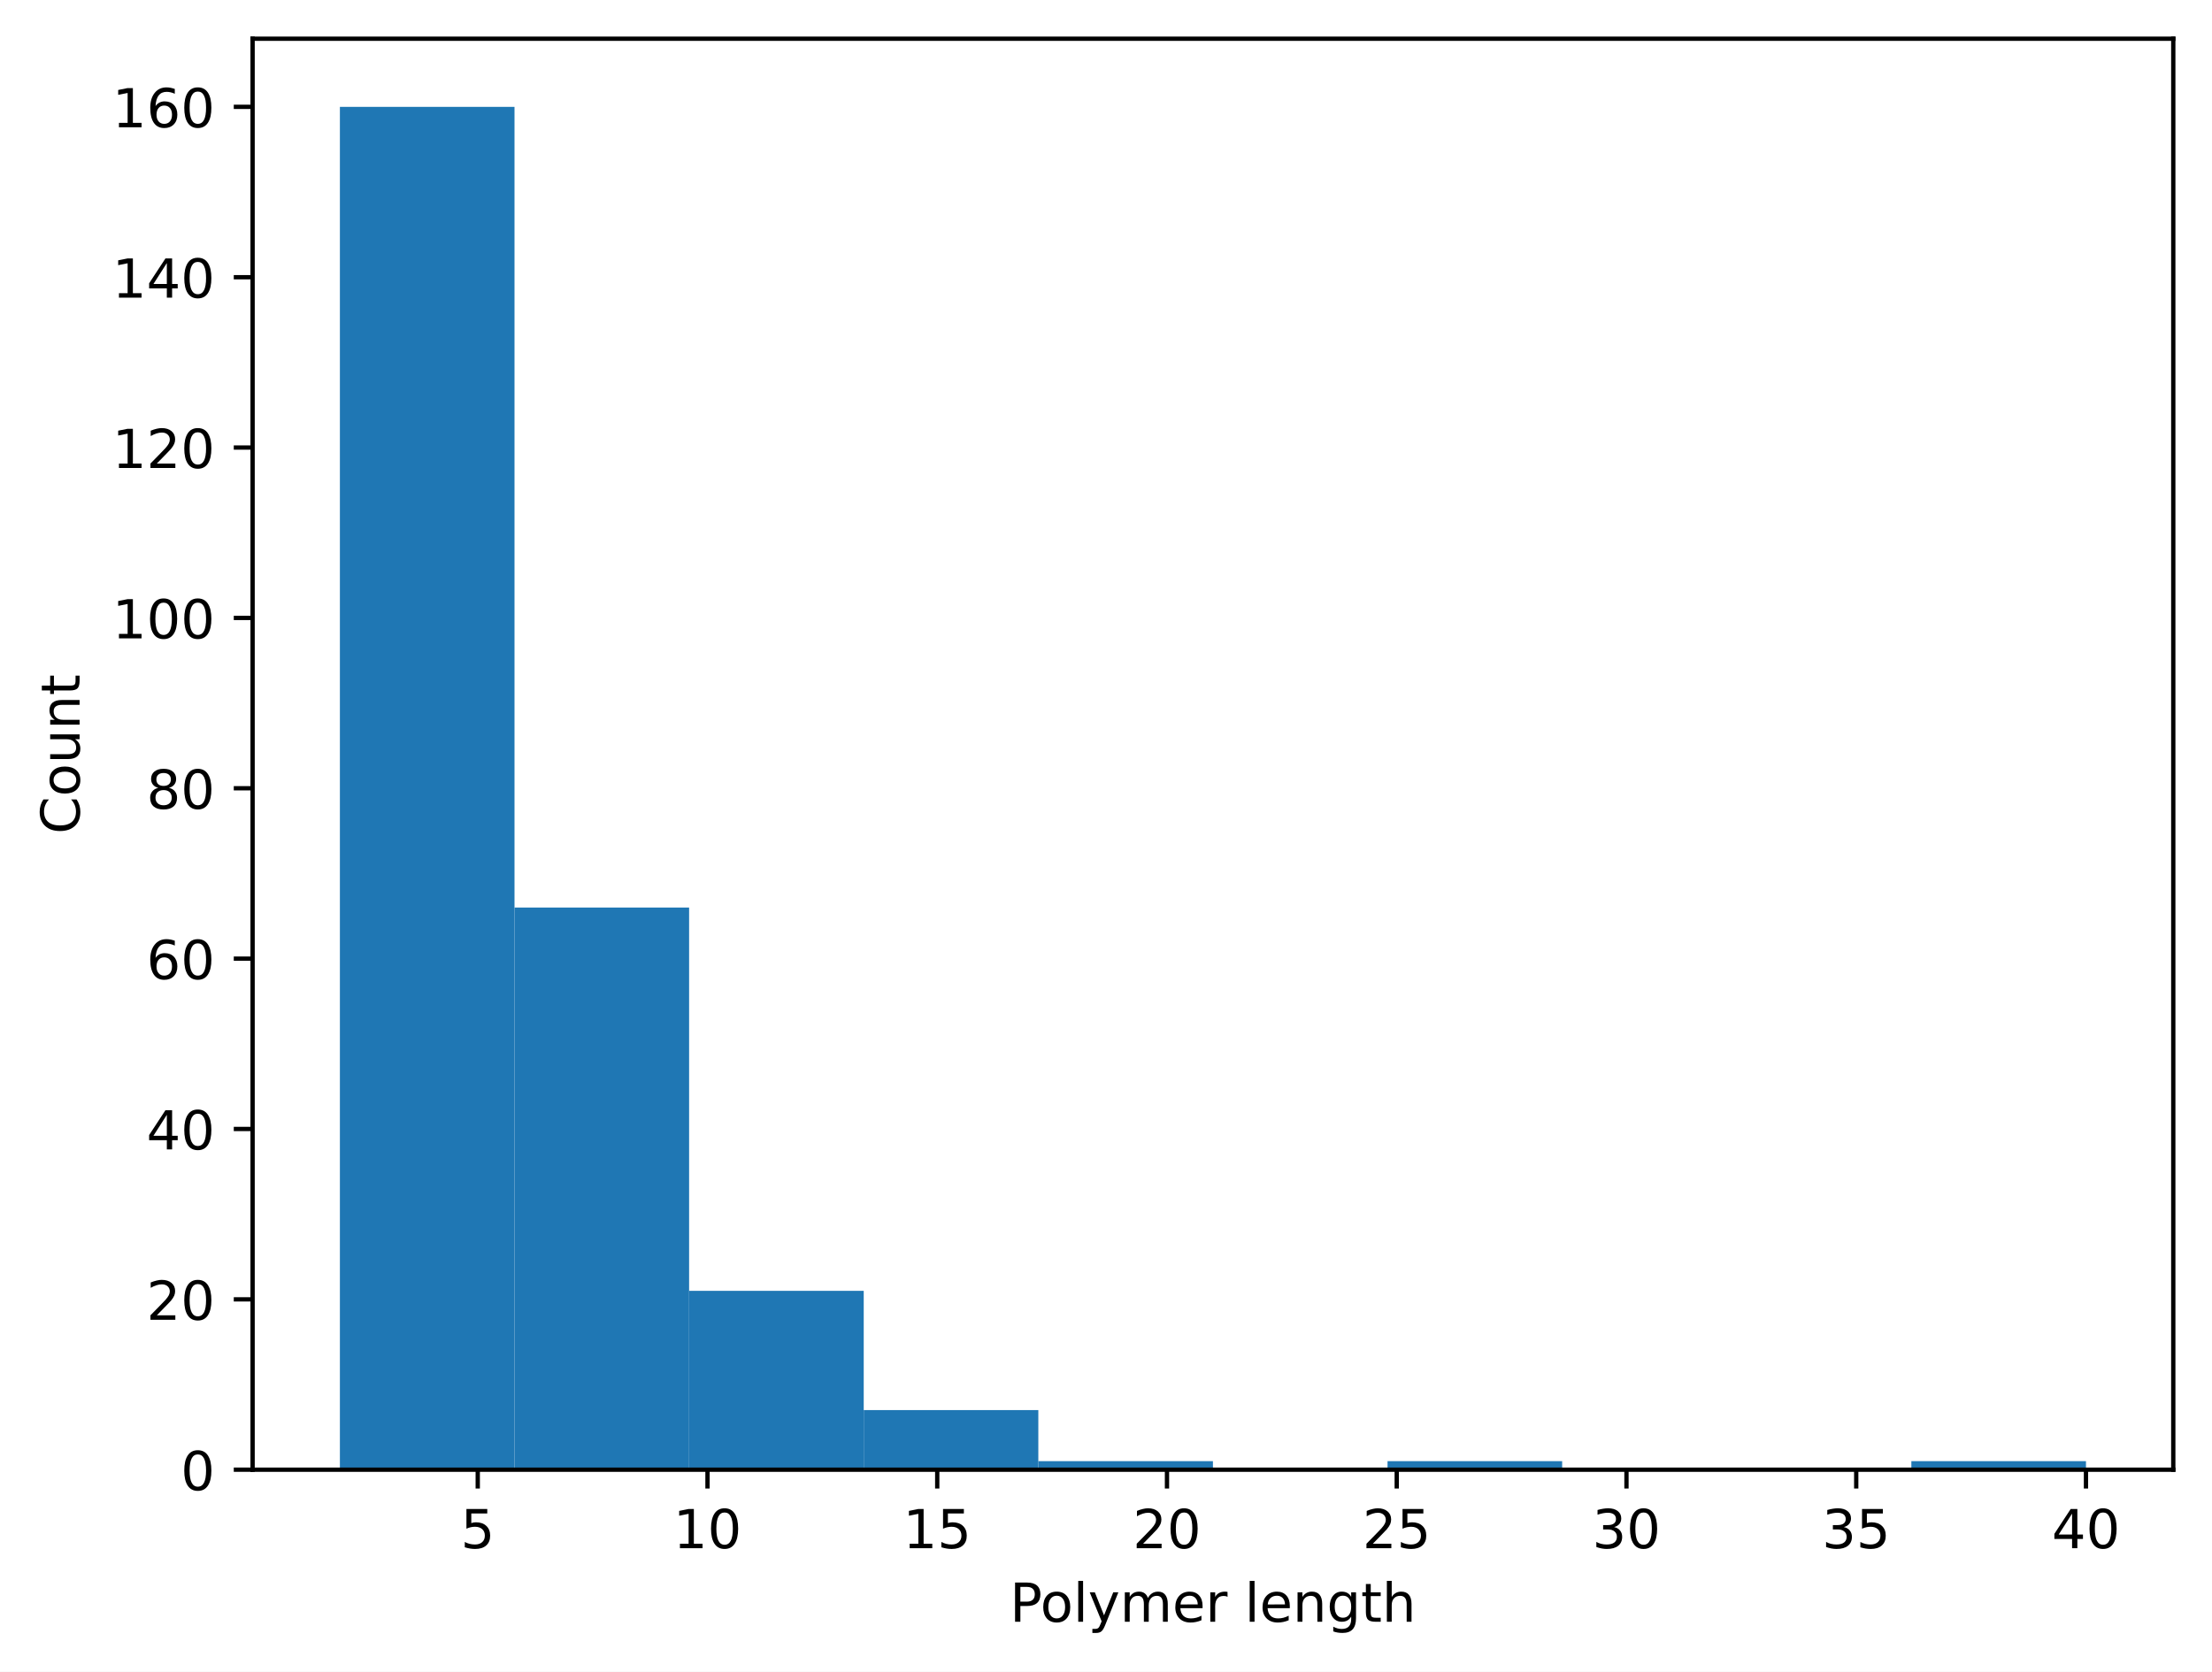
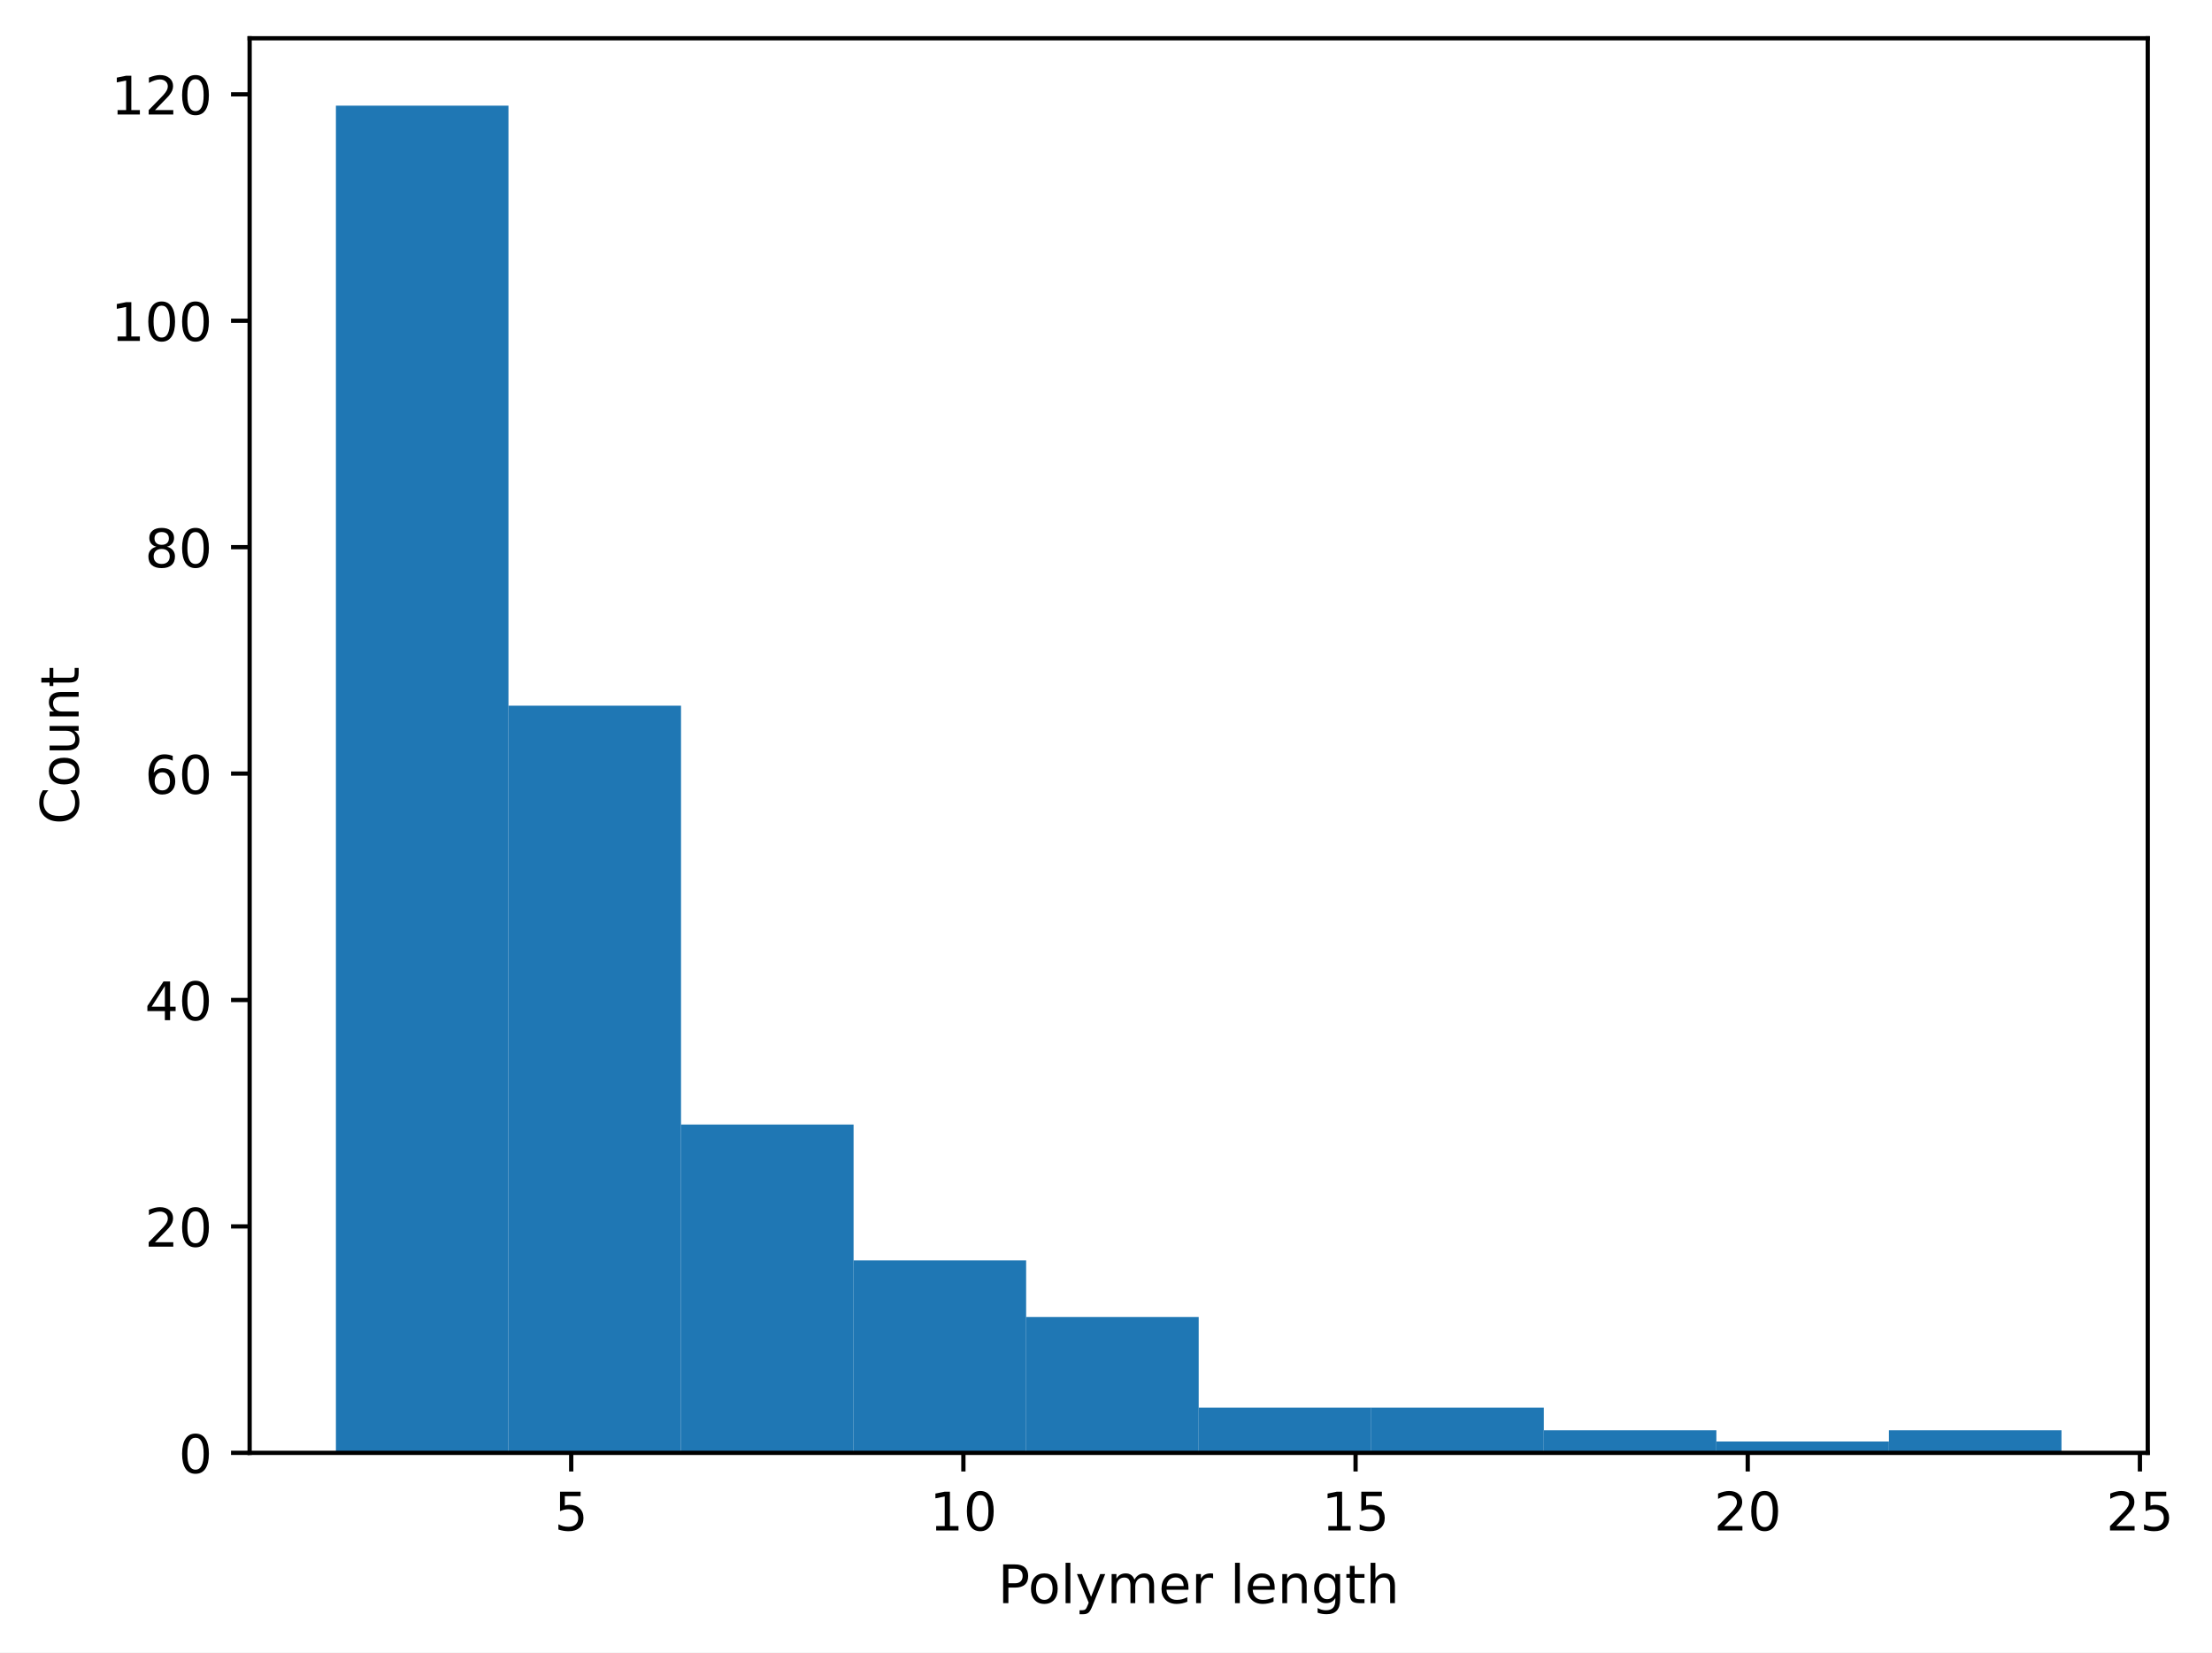
- <svg xmlns="http://www.w3.org/2000/svg" xmlns:xlink="http://www.w3.org/1999/xlink" width="411.286pt" height="310.868pt" viewBox="0 0 411.286 310.868" version="1.1">
+ <svg xmlns="http://www.w3.org/2000/svg" xmlns:xlink="http://www.w3.org/1999/xlink" width="416.172pt" height="310.868pt" viewBox="0 0 416.172 310.868" version="1.1">
  <defs>
    <style type="text/css">*{stroke-linejoin: round; stroke-linecap: butt}</style>
  </defs>
  <g id="figure_1">
    <g id="patch_1">
-       <path d="M 0 310.868  L 411.286 310.868  L 411.286 0  L 0 0  z " style="fill: #ffffff" />
+       <path d="M 0 310.868  L 416.172 310.868  L 416.172 0  L 0 0  z " style="fill: #ffffff" />
    </g>
    <g id="axes_1">
      <g id="patch_2">
        <path d="M 46.966 273.312  L 404.086 273.312  L 404.086 7.2  L 46.966 7.2  z " style="fill: #ffffff" />
      </g>
      <g id="patch_3">
-         <path d="M 63.198 273.312  L 95.664 273.312  L 95.664 19.872  L 63.198 19.872  z " clip-path="url(#pa43570b064)" style="fill: #1f77b4" />
+         <path d="M 63.198 273.312  L 95.664 273.312  L 95.664 19.872  L 63.198 19.872  z " clip-path="url(#p20885c8eb6)" style="fill: #1f77b4" />
      </g>
      <g id="patch_4">
-         <path d="M 95.664 273.312  L 128.129 273.312  L 128.129 168.768  L 95.664 168.768  z " clip-path="url(#pa43570b064)" style="fill: #1f77b4" />
+         <path d="M 95.664 273.312  L 128.129 273.312  L 128.129 132.749  L 95.664 132.749  z " clip-path="url(#p20885c8eb6)" style="fill: #1f77b4" />
      </g>
      <g id="patch_5">
-         <path d="M 128.129 273.312  L 160.595 273.312  L 160.595 240.048  L 128.129 240.048  z " clip-path="url(#pa43570b064)" style="fill: #1f77b4" />
+         <path d="M 128.129 273.312  L 160.595 273.312  L 160.595 211.549  L 128.129 211.549  z " clip-path="url(#p20885c8eb6)" style="fill: #1f77b4" />
      </g>
      <g id="patch_6">
-         <path d="M 160.595 273.312  L 193.06 273.312  L 193.06 262.224  L 160.595 262.224  z " clip-path="url(#pa43570b064)" style="fill: #1f77b4" />
+         <path d="M 160.595 273.312  L 193.06 273.312  L 193.06 237.106  L 160.595 237.106  z " clip-path="url(#p20885c8eb6)" style="fill: #1f77b4" />
      </g>
      <g id="patch_7">
-         <path d="M 193.06 273.312  L 225.526 273.312  L 225.526 271.728  L 193.06 271.728  z " clip-path="url(#pa43570b064)" style="fill: #1f77b4" />
+         <path d="M 193.06 273.312  L 225.526 273.312  L 225.526 247.755  L 193.06 247.755  z " clip-path="url(#p20885c8eb6)" style="fill: #1f77b4" />
      </g>
      <g id="patch_8">
-         <path d="M 225.526 273.312  L 257.991 273.312  L 257.991 273.312  L 225.526 273.312  z " clip-path="url(#pa43570b064)" style="fill: #1f77b4" />
+         <path d="M 225.526 273.312  L 257.991 273.312  L 257.991 264.793  L 225.526 264.793  z " clip-path="url(#p20885c8eb6)" style="fill: #1f77b4" />
      </g>
      <g id="patch_9">
-         <path d="M 257.991 273.312  L 290.457 273.312  L 290.457 271.728  L 257.991 271.728  z " clip-path="url(#pa43570b064)" style="fill: #1f77b4" />
+         <path d="M 257.991 273.312  L 290.457 273.312  L 290.457 264.793  L 257.991 264.793  z " clip-path="url(#p20885c8eb6)" style="fill: #1f77b4" />
      </g>
      <g id="patch_10">
-         <path d="M 290.457 273.312  L 322.922 273.312  L 322.922 273.312  L 290.457 273.312  z " clip-path="url(#pa43570b064)" style="fill: #1f77b4" />
+         <path d="M 290.457 273.312  L 322.922 273.312  L 322.922 269.053  L 290.457 269.053  z " clip-path="url(#p20885c8eb6)" style="fill: #1f77b4" />
      </g>
      <g id="patch_11">
-         <path d="M 322.922 273.312  L 355.387 273.312  L 355.387 273.312  L 322.922 273.312  z " clip-path="url(#pa43570b064)" style="fill: #1f77b4" />
+         <path d="M 322.922 273.312  L 355.387 273.312  L 355.387 271.182  L 322.922 271.182  z " clip-path="url(#p20885c8eb6)" style="fill: #1f77b4" />
      </g>
      <g id="patch_12">
-         <path d="M 355.387 273.312  L 387.853 273.312  L 387.853 271.728  L 355.387 271.728  z " clip-path="url(#pa43570b064)" style="fill: #1f77b4" />
+         <path d="M 355.387 273.312  L 387.853 273.312  L 387.853 269.053  L 355.387 269.053  z " clip-path="url(#p20885c8eb6)" style="fill: #1f77b4" />
      </g>
      <g id="matplotlib.axis_1">
        <g id="xtick_1">
          <g id="line2d_1">
            <defs>
-               <path id="m5db31ce5ad" d="M 0 0  L 0 3.5  " style="stroke: #000000; stroke-width: 0.8" />
-             </defs>
-             <g>
-               <use xlink:href="#m5db31ce5ad" x="88.829" y="273.312" style="stroke: #000000; stroke-width: 0.8" />
+               <path id="m11c8b26c07" d="M 0 0  L 0 3.5  " style="stroke: #000000; stroke-width: 0.8" />
+             </defs>
+             <g>
+               <use xlink:href="#m11c8b26c07" x="107.469" y="273.312" style="stroke: #000000; stroke-width: 0.8" />
            </g>
          </g>
          <g id="text_1">
-             <g transform="translate(85.64772 287.9104) scale(0.1 -0.1)">
+             <g transform="translate(104.2882 287.9104) scale(0.1 -0.1)">
              <defs>
                <path id="DejaVuSans-35" d="M 691 4666  L 3169 4666  L 3169 4134  L 1269 4134  L 1269 2991  Q 1406 3038 1543 3061  Q 1681 3084 1819 3084  Q 2600 3084 3056 2656  Q 3513 2228 3513 1497  Q 3513 744 3044 326  Q 2575 -91 1722 -91  Q 1428 -91 1123 -41  Q 819 9 494 109  L 494 744  Q 775 591 1075 516  Q 1375 441 1709 441  Q 2250 441 2565 725  Q 2881 1009 2881 1497  Q 2881 1984 2565 2268  Q 2250 2553 1709 2553  Q 1456 2553 1204 2497  Q 953 2441 691 2322  L 691 4666  z " transform="scale(0.015625)" />
              </defs>
              <use xlink:href="#DejaVuSans-35" />
            </g>
          </g>
        </g>
        <g id="xtick_2">
          <g id="line2d_2">
            <g>
-               <use xlink:href="#m5db31ce5ad" x="131.547" y="273.312" style="stroke: #000000; stroke-width: 0.8" />
+               <use xlink:href="#m11c8b26c07" x="181.255" y="273.312" style="stroke: #000000; stroke-width: 0.8" />
            </g>
          </g>
          <g id="text_2">
-             <g transform="translate(125.1842 287.9104) scale(0.1 -0.1)">
+             <g transform="translate(174.8921 287.9104) scale(0.1 -0.1)">
              <defs>
                <path id="DejaVuSans-31" d="M 794 531  L 1825 531  L 1825 4091  L 703 3866  L 703 4441  L 1819 4666  L 2450 4666  L 2450 531  L 3481 531  L 3481 0  L 794 0  L 794 531  z " transform="scale(0.015625)" />
                <path id="DejaVuSans-30" d="M 2034 4250  Q 1547 4250 1301 3770  Q 1056 3291 1056 2328  Q 1056 1369 1301 889  Q 1547 409 2034 409  Q 2525 409 2770 889  Q 3016 1369 3016 2328  Q 3016 3291 2770 3770  Q 2525 4250 2034 4250  z M 2034 4750  Q 2819 4750 3233 4129  Q 3647 3509 3647 2328  Q 3647 1150 3233 529  Q 2819 -91 2034 -91  Q 1250 -91 836 529  Q 422 1150 422 2328  Q 422 3509 836 4129  Q 1250 4750 2034 4750  z " transform="scale(0.015625)" />
              </defs>
              <use xlink:href="#DejaVuSans-31" />
              <use xlink:href="#DejaVuSans-30" transform="translate(63.62305 0)" />
            </g>
          </g>
        </g>
        <g id="xtick_3">
          <g id="line2d_3">
            <g>
-               <use xlink:href="#m5db31ce5ad" x="174.264" y="273.312" style="stroke: #000000; stroke-width: 0.8" />
+               <use xlink:href="#m11c8b26c07" x="255.04" y="273.312" style="stroke: #000000; stroke-width: 0.8" />
            </g>
          </g>
          <g id="text_3">
-             <g transform="translate(167.9019 287.9104) scale(0.1 -0.1)">
+             <g transform="translate(248.6772 287.9104) scale(0.1 -0.1)">
              <use xlink:href="#DejaVuSans-31" />
              <use xlink:href="#DejaVuSans-35" transform="translate(63.62305 0)" />
            </g>
          </g>
        </g>
        <g id="xtick_4">
          <g id="line2d_4">
            <g>
-               <use xlink:href="#m5db31ce5ad" x="216.982" y="273.312" style="stroke: #000000; stroke-width: 0.8" />
+               <use xlink:href="#m11c8b26c07" x="328.825" y="273.312" style="stroke: #000000; stroke-width: 0.8" />
            </g>
          </g>
          <g id="text_4">
-             <g transform="translate(210.6196 287.9104) scale(0.1 -0.1)">
+             <g transform="translate(322.4623 287.9104) scale(0.1 -0.1)">
              <defs>
                <path id="DejaVuSans-32" d="M 1228 531  L 3431 531  L 3431 0  L 469 0  L 469 531  Q 828 903 1448 1529  Q 2069 2156 2228 2338  Q 2531 2678 2651 2914  Q 2772 3150 2772 3378  Q 2772 3750 2511 3984  Q 2250 4219 1831 4219  Q 1534 4219 1204 4116  Q 875 4013 500 3803  L 500 4441  Q 881 4594 1212 4672  Q 1544 4750 1819 4750  Q 2544 4750 2975 4387  Q 3406 4025 3406 3419  Q 3406 3131 3298 2873  Q 3191 2616 2906 2266  Q 2828 2175 2409 1742  Q 1991 1309 1228 531  z " transform="scale(0.015625)" />
              </defs>
              <use xlink:href="#DejaVuSans-32" />
              <use xlink:href="#DejaVuSans-30" transform="translate(63.62305 0)" />
            </g>
          </g>
        </g>
        <g id="xtick_5">
          <g id="line2d_5">
            <g>
-               <use xlink:href="#m5db31ce5ad" x="259.7" y="273.312" style="stroke: #000000; stroke-width: 0.8" />
+               <use xlink:href="#m11c8b26c07" x="402.61" y="273.312" style="stroke: #000000; stroke-width: 0.8" />
            </g>
          </g>
          <g id="text_5">
-             <g transform="translate(253.3373 287.9104) scale(0.1 -0.1)">
+             <g transform="translate(396.2474 287.9104) scale(0.1 -0.1)">
              <use xlink:href="#DejaVuSans-32" />
              <use xlink:href="#DejaVuSans-35" transform="translate(63.62305 0)" />
            </g>
          </g>
        </g>
-         <g id="xtick_6">
-           <g id="line2d_6">
-             <g>
-               <use xlink:href="#m5db31ce5ad" x="302.417" y="273.312" style="stroke: #000000; stroke-width: 0.8" />
-             </g>
-           </g>
-           <g id="text_6">
-             <g transform="translate(296.055 287.9104) scale(0.1 -0.1)">
-               <defs>
-                 <path id="DejaVuSans-33" d="M 2597 2516  Q 3050 2419 3304 2112  Q 3559 1806 3559 1356  Q 3559 666 3084 287  Q 2609 -91 1734 -91  Q 1441 -91 1130 -33  Q 819 25 488 141  L 488 750  Q 750 597 1062 519  Q 1375 441 1716 441  Q 2309 441 2620 675  Q 2931 909 2931 1356  Q 2931 1769 2642 2001  Q 2353 2234 1838 2234  L 1294 2234  L 1294 2753  L 1863 2753  Q 2328 2753 2575 2939  Q 2822 3125 2822 3475  Q 2822 3834 2567 4026  Q 2313 4219 1838 4219  Q 1578 4219 1281 4162  Q 984 4106 628 3988  L 628 4550  Q 988 4650 1302 4700  Q 1616 4750 1894 4750  Q 2613 4750 3031 4423  Q 3450 4097 3450 3541  Q 3450 3153 3228 2886  Q 3006 2619 2597 2516  z " transform="scale(0.015625)" />
-               </defs>
-               <use xlink:href="#DejaVuSans-33" />
-               <use xlink:href="#DejaVuSans-30" transform="translate(63.62305 0)" />
-             </g>
-           </g>
-         </g>
-         <g id="xtick_7">
-           <g id="line2d_7">
-             <g>
-               <use xlink:href="#m5db31ce5ad" x="345.135" y="273.312" style="stroke: #000000; stroke-width: 0.8" />
-             </g>
-           </g>
-           <g id="text_7">
-             <g transform="translate(338.7727 287.9104) scale(0.1 -0.1)">
-               <use xlink:href="#DejaVuSans-33" />
-               <use xlink:href="#DejaVuSans-35" transform="translate(63.62305 0)" />
-             </g>
-           </g>
-         </g>
-         <g id="xtick_8">
-           <g id="line2d_8">
-             <g>
-               <use xlink:href="#m5db31ce5ad" x="387.853" y="273.312" style="stroke: #000000; stroke-width: 0.8" />
-             </g>
-           </g>
-           <g id="text_8">
-             <g transform="translate(381.4904 287.9104) scale(0.1 -0.1)">
-               <defs>
-                 <path id="DejaVuSans-34" d="M 2419 4116  L 825 1625  L 2419 1625  L 2419 4116  z M 2253 4666  L 3047 4666  L 3047 1625  L 3713 1625  L 3713 1100  L 3047 1100  L 3047 0  L 2419 0  L 2419 1100  L 313 1100  L 313 1709  L 2253 4666  z " transform="scale(0.015625)" />
-               </defs>
-               <use xlink:href="#DejaVuSans-34" />
-               <use xlink:href="#DejaVuSans-30" transform="translate(63.62305 0)" />
-             </g>
-           </g>
-         </g>
-         <g id="text_9">
+         <g id="text_6">
          <g transform="translate(187.7553 301.5886) scale(0.1 -0.1)">
            <defs>
              <path id="DejaVuSans-50" d="M 1259 4147  L 1259 2394  L 2053 2394  Q 2494 2394 2734 2622  Q 2975 2850 2975 3272  Q 2975 3691 2734 3919  Q 2494 4147 2053 4147  L 1259 4147  z M 628 4666  L 2053 4666  Q 2838 4666 3239 4311  Q 3641 3956 3641 3272  Q 3641 2581 3239 2228  Q 2838 1875 2053 1875  L 1259 1875  L 1259 0  L 628 0  L 628 4666  z " transform="scale(0.015625)" />
              <path id="DejaVuSans-6f" d="M 1959 3097  Q 1497 3097 1228 2736  Q 959 2375 959 1747  Q 959 1119 1226 758  Q 1494 397 1959 397  Q 2419 397 2687 759  Q 2956 1122 2956 1747  Q 2956 2369 2687 2733  Q 2419 3097 1959 3097  z M 1959 3584  Q 2709 3584 3137 3096  Q 3566 2609 3566 1747  Q 3566 888 3137 398  Q 2709 -91 1959 -91  Q 1206 -91 779 398  Q 353 888 353 1747  Q 353 2609 779 3096  Q 1206 3584 1959 3584  z " transform="scale(0.015625)" />
              <path id="DejaVuSans-6c" d="M 603 4863  L 1178 4863  L 1178 0  L 603 0  L 603 4863  z " transform="scale(0.015625)" />
              <path id="DejaVuSans-79" d="M 2059 -325  Q 1816 -950 1584 -1140  Q 1353 -1331 966 -1331  L 506 -1331  L 506 -850  L 844 -850  Q 1081 -850 1212 -737  Q 1344 -625 1503 -206  L 1606 56  L 191 3500  L 800 3500  L 1894 763  L 2988 3500  L 3597 3500  L 2059 -325  z " transform="scale(0.015625)" />
              <path id="DejaVuSans-6d" d="M 3328 2828  Q 3544 3216 3844 3400  Q 4144 3584 4550 3584  Q 5097 3584 5394 3201  Q 5691 2819 5691 2113  L 5691 0  L 5113 0  L 5113 2094  Q 5113 2597 4934 2840  Q 4756 3084 4391 3084  Q 3944 3084 3684 2787  Q 3425 2491 3425 1978  L 3425 0  L 2847 0  L 2847 2094  Q 2847 2600 2669 2842  Q 2491 3084 2119 3084  Q 1678 3084 1418 2786  Q 1159 2488 1159 1978  L 1159 0  L 581 0  L 581 3500  L 1159 3500  L 1159 2956  Q 1356 3278 1631 3431  Q 1906 3584 2284 3584  Q 2666 3584 2933 3390  Q 3200 3197 3328 2828  z " transform="scale(0.015625)" />
              <path id="DejaVuSans-65" d="M 3597 1894  L 3597 1613  L 953 1613  Q 991 1019 1311 708  Q 1631 397 2203 397  Q 2534 397 2845 478  Q 3156 559 3463 722  L 3463 178  Q 3153 47 2828 -22  Q 2503 -91 2169 -91  Q 1331 -91 842 396  Q 353 884 353 1716  Q 353 2575 817 3079  Q 1281 3584 2069 3584  Q 2775 3584 3186 3129  Q 3597 2675 3597 1894  z M 3022 2063  Q 3016 2534 2758 2815  Q 2500 3097 2075 3097  Q 1594 3097 1305 2825  Q 1016 2553 972 2059  L 3022 2063  z " transform="scale(0.015625)" />
              <path id="DejaVuSans-72" d="M 2631 2963  Q 2534 3019 2420 3045  Q 2306 3072 2169 3072  Q 1681 3072 1420 2755  Q 1159 2438 1159 1844  L 1159 0  L 581 0  L 581 3500  L 1159 3500  L 1159 2956  Q 1341 3275 1631 3429  Q 1922 3584 2338 3584  Q 2397 3584 2469 3576  Q 2541 3569 2628 3553  L 2631 2963  z " transform="scale(0.015625)" />
              <path id="DejaVuSans-20" transform="scale(0.015625)" />
              <path id="DejaVuSans-6e" d="M 3513 2113  L 3513 0  L 2938 0  L 2938 2094  Q 2938 2591 2744 2837  Q 2550 3084 2163 3084  Q 1697 3084 1428 2787  Q 1159 2491 1159 1978  L 1159 0  L 581 0  L 581 3500  L 1159 3500  L 1159 2956  Q 1366 3272 1645 3428  Q 1925 3584 2291 3584  Q 2894 3584 3203 3211  Q 3513 2838 3513 2113  z " transform="scale(0.015625)" />
              <path id="DejaVuSans-67" d="M 2906 1791  Q 2906 2416 2648 2759  Q 2391 3103 1925 3103  Q 1463 3103 1205 2759  Q 947 2416 947 1791  Q 947 1169 1205 825  Q 1463 481 1925 481  Q 2391 481 2648 825  Q 2906 1169 2906 1791  z M 3481 434  Q 3481 -459 3084 -895  Q 2688 -1331 1869 -1331  Q 1566 -1331 1297 -1286  Q 1028 -1241 775 -1147  L 775 -588  Q 1028 -725 1275 -790  Q 1522 -856 1778 -856  Q 2344 -856 2625 -561  Q 2906 -266 2906 331  L 2906 616  Q 2728 306 2450 153  Q 2172 0 1784 0  Q 1141 0 747 490  Q 353 981 353 1791  Q 353 2603 747 3093  Q 1141 3584 1784 3584  Q 2172 3584 2450 3431  Q 2728 3278 2906 2969  L 2906 3500  L 3481 3500  L 3481 434  z " transform="scale(0.015625)" />
              <path id="DejaVuSans-74" d="M 1172 4494  L 1172 3500  L 2356 3500  L 2356 3053  L 1172 3053  L 1172 1153  Q 1172 725 1289 603  Q 1406 481 1766 481  L 2356 481  L 2356 0  L 1766 0  Q 1100 0 847 248  Q 594 497 594 1153  L 594 3053  L 172 3053  L 172 3500  L 594 3500  L 594 4494  L 1172 4494  z " transform="scale(0.015625)" />
              <path id="DejaVuSans-68" d="M 3513 2113  L 3513 0  L 2938 0  L 2938 2094  Q 2938 2591 2744 2837  Q 2550 3084 2163 3084  Q 1697 3084 1428 2787  Q 1159 2491 1159 1978  L 1159 0  L 581 0  L 581 4863  L 1159 4863  L 1159 2956  Q 1366 3272 1645 3428  Q 1925 3584 2291 3584  Q 2894 3584 3203 3211  Q 3513 2838 3513 2113  z " transform="scale(0.015625)" />
            </defs>
            <use xlink:href="#DejaVuSans-50" />
            <use xlink:href="#DejaVuSans-6f" transform="translate(56.67773 0)" />
            <use xlink:href="#DejaVuSans-6c" transform="translate(117.8594 0)" />
            <use xlink:href="#DejaVuSans-79" transform="translate(145.6426 0)" />
            <use xlink:href="#DejaVuSans-6d" transform="translate(204.8223 0)" />
            <use xlink:href="#DejaVuSans-65" transform="translate(302.2344 0)" />
            <use xlink:href="#DejaVuSans-72" transform="translate(363.7578 0)" />
            <use xlink:href="#DejaVuSans-20" transform="translate(404.8711 0)" />
            <use xlink:href="#DejaVuSans-6c" transform="translate(436.6582 0)" />
            <use xlink:href="#DejaVuSans-65" transform="translate(464.4414 0)" />
            <use xlink:href="#DejaVuSans-6e" transform="translate(525.9648 0)" />
            <use xlink:href="#DejaVuSans-67" transform="translate(589.3438 0)" />
            <use xlink:href="#DejaVuSans-74" transform="translate(652.8203 0)" />
            <use xlink:href="#DejaVuSans-68" transform="translate(692.0293 0)" />
          </g>
        </g>
      </g>
      <g id="matplotlib.axis_2">
        <g id="ytick_1">
-           <g id="line2d_9">
-             <defs>
-               <path id="m66998bb4ed" d="M 0 0  L -3.5 0  " style="stroke: #000000; stroke-width: 0.8" />
-             </defs>
-             <g>
-               <use xlink:href="#m66998bb4ed" x="46.966" y="273.312" style="stroke: #000000; stroke-width: 0.8" />
-             </g>
-           </g>
-           <g id="text_10">
+           <g id="line2d_6">
+             <defs>
+               <path id="mfa8871fa87" d="M 0 0  L -3.5 0  " style="stroke: #000000; stroke-width: 0.8" />
+             </defs>
+             <g>
+               <use xlink:href="#mfa8871fa87" x="46.966" y="273.312" style="stroke: #000000; stroke-width: 0.8" />
+             </g>
+           </g>
+           <g id="text_7">
            <g transform="translate(33.60312 277.1112) scale(0.1 -0.1)">
              <use xlink:href="#DejaVuSans-30" />
            </g>
          </g>
        </g>
        <g id="ytick_2">
+           <g id="line2d_7">
+             <g>
+               <use xlink:href="#mfa8871fa87" x="46.966" y="230.717" style="stroke: #000000; stroke-width: 0.8" />
+             </g>
+           </g>
+           <g id="text_8">
+             <g transform="translate(27.24063 234.5163) scale(0.1 -0.1)">
+               <use xlink:href="#DejaVuSans-32" />
+               <use xlink:href="#DejaVuSans-30" transform="translate(63.62305 0)" />
+             </g>
+           </g>
+         </g>
+         <g id="ytick_3">
+           <g id="line2d_8">
+             <g>
+               <use xlink:href="#mfa8871fa87" x="46.966" y="188.122" style="stroke: #000000; stroke-width: 0.8" />
+             </g>
+           </g>
+           <g id="text_9">
+             <g transform="translate(27.24063 191.9213) scale(0.1 -0.1)">
+               <defs>
+                 <path id="DejaVuSans-34" d="M 2419 4116  L 825 1625  L 2419 1625  L 2419 4116  z M 2253 4666  L 3047 4666  L 3047 1625  L 3713 1625  L 3713 1100  L 3047 1100  L 3047 0  L 2419 0  L 2419 1100  L 313 1100  L 313 1709  L 2253 4666  z " transform="scale(0.015625)" />
+               </defs>
+               <use xlink:href="#DejaVuSans-34" />
+               <use xlink:href="#DejaVuSans-30" transform="translate(63.62305 0)" />
+             </g>
+           </g>
+         </g>
+         <g id="ytick_4">
+           <g id="line2d_9">
+             <g>
+               <use xlink:href="#mfa8871fa87" x="46.966" y="145.527" style="stroke: #000000; stroke-width: 0.8" />
+             </g>
+           </g>
+           <g id="text_10">
+             <g transform="translate(27.24063 149.3263) scale(0.1 -0.1)">
+               <defs>
+                 <path id="DejaVuSans-36" d="M 2113 2584  Q 1688 2584 1439 2293  Q 1191 2003 1191 1497  Q 1191 994 1439 701  Q 1688 409 2113 409  Q 2538 409 2786 701  Q 3034 994 3034 1497  Q 3034 2003 2786 2293  Q 2538 2584 2113 2584  z M 3366 4563  L 3366 3988  Q 3128 4100 2886 4159  Q 2644 4219 2406 4219  Q 1781 4219 1451 3797  Q 1122 3375 1075 2522  Q 1259 2794 1537 2939  Q 1816 3084 2150 3084  Q 2853 3084 3261 2657  Q 3669 2231 3669 1497  Q 3669 778 3244 343  Q 2819 -91 2113 -91  Q 1303 -91 875 529  Q 447 1150 447 2328  Q 447 3434 972 4092  Q 1497 4750 2381 4750  Q 2619 4750 2861 4703  Q 3103 4656 3366 4563  z " transform="scale(0.015625)" />
+               </defs>
+               <use xlink:href="#DejaVuSans-36" />
+               <use xlink:href="#DejaVuSans-30" transform="translate(63.62305 0)" />
+             </g>
+           </g>
+         </g>
+         <g id="ytick_5">
          <g id="line2d_10">
            <g>
-               <use xlink:href="#m66998bb4ed" x="46.966" y="241.632" style="stroke: #000000; stroke-width: 0.8" />
+               <use xlink:href="#mfa8871fa87" x="46.966" y="102.932" style="stroke: #000000; stroke-width: 0.8" />
            </g>
          </g>
          <g id="text_11">
-             <g transform="translate(27.24063 245.4312) scale(0.1 -0.1)">
-               <use xlink:href="#DejaVuSans-32" />
-               <use xlink:href="#DejaVuSans-30" transform="translate(63.62305 0)" />
-             </g>
-           </g>
-         </g>
-         <g id="ytick_3">
+             <g transform="translate(27.24063 106.7314) scale(0.1 -0.1)">
+               <defs>
+                 <path id="DejaVuSans-38" d="M 2034 2216  Q 1584 2216 1326 1975  Q 1069 1734 1069 1313  Q 1069 891 1326 650  Q 1584 409 2034 409  Q 2484 409 2743 651  Q 3003 894 3003 1313  Q 3003 1734 2745 1975  Q 2488 2216 2034 2216  z M 1403 2484  Q 997 2584 770 2862  Q 544 3141 544 3541  Q 544 4100 942 4425  Q 1341 4750 2034 4750  Q 2731 4750 3128 4425  Q 3525 4100 3525 3541  Q 3525 3141 3298 2862  Q 3072 2584 2669 2484  Q 3125 2378 3379 2068  Q 3634 1759 3634 1313  Q 3634 634 3220 271  Q 2806 -91 2034 -91  Q 1263 -91 848 271  Q 434 634 434 1313  Q 434 1759 690 2068  Q 947 2378 1403 2484  z M 1172 3481  Q 1172 3119 1398 2916  Q 1625 2713 2034 2713  Q 2441 2713 2670 2916  Q 2900 3119 2900 3481  Q 2900 3844 2670 4047  Q 2441 4250 2034 4250  Q 1625 4250 1398 4047  Q 1172 3844 1172 3481  z " transform="scale(0.015625)" />
+               </defs>
+               <use xlink:href="#DejaVuSans-38" />
+               <use xlink:href="#DejaVuSans-30" transform="translate(63.62305 0)" />
+             </g>
+           </g>
+         </g>
+         <g id="ytick_6">
          <g id="line2d_11">
            <g>
-               <use xlink:href="#m66998bb4ed" x="46.966" y="209.952" style="stroke: #000000; stroke-width: 0.8" />
+               <use xlink:href="#mfa8871fa87" x="46.966" y="60.337" style="stroke: #000000; stroke-width: 0.8" />
            </g>
          </g>
          <g id="text_12">
-             <g transform="translate(27.24063 213.7512) scale(0.1 -0.1)">
-               <use xlink:href="#DejaVuSans-34" />
-               <use xlink:href="#DejaVuSans-30" transform="translate(63.62305 0)" />
-             </g>
-           </g>
-         </g>
-         <g id="ytick_4">
+             <g transform="translate(20.87813 64.13643) scale(0.1 -0.1)">
+               <use xlink:href="#DejaVuSans-31" />
+               <use xlink:href="#DejaVuSans-30" transform="translate(63.62305 0)" />
+               <use xlink:href="#DejaVuSans-30" transform="translate(127.2461 0)" />
+             </g>
+           </g>
+         </g>
+         <g id="ytick_7">
          <g id="line2d_12">
            <g>
-               <use xlink:href="#m66998bb4ed" x="46.966" y="178.272" style="stroke: #000000; stroke-width: 0.8" />
+               <use xlink:href="#mfa8871fa87" x="46.966" y="17.742" style="stroke: #000000; stroke-width: 0.8" />
            </g>
          </g>
          <g id="text_13">
-             <g transform="translate(27.24063 182.0712) scale(0.1 -0.1)">
-               <defs>
-                 <path id="DejaVuSans-36" d="M 2113 2584  Q 1688 2584 1439 2293  Q 1191 2003 1191 1497  Q 1191 994 1439 701  Q 1688 409 2113 409  Q 2538 409 2786 701  Q 3034 994 3034 1497  Q 3034 2003 2786 2293  Q 2538 2584 2113 2584  z M 3366 4563  L 3366 3988  Q 3128 4100 2886 4159  Q 2644 4219 2406 4219  Q 1781 4219 1451 3797  Q 1122 3375 1075 2522  Q 1259 2794 1537 2939  Q 1816 3084 2150 3084  Q 2853 3084 3261 2657  Q 3669 2231 3669 1497  Q 3669 778 3244 343  Q 2819 -91 2113 -91  Q 1303 -91 875 529  Q 447 1150 447 2328  Q 447 3434 972 4092  Q 1497 4750 2381 4750  Q 2619 4750 2861 4703  Q 3103 4656 3366 4563  z " transform="scale(0.015625)" />
-               </defs>
-               <use xlink:href="#DejaVuSans-36" />
-               <use xlink:href="#DejaVuSans-30" transform="translate(63.62305 0)" />
-             </g>
-           </g>
-         </g>
-         <g id="ytick_5">
-           <g id="line2d_13">
-             <g>
-               <use xlink:href="#m66998bb4ed" x="46.966" y="146.592" style="stroke: #000000; stroke-width: 0.8" />
-             </g>
-           </g>
-           <g id="text_14">
-             <g transform="translate(27.24063 150.3912) scale(0.1 -0.1)">
-               <defs>
-                 <path id="DejaVuSans-38" d="M 2034 2216  Q 1584 2216 1326 1975  Q 1069 1734 1069 1313  Q 1069 891 1326 650  Q 1584 409 2034 409  Q 2484 409 2743 651  Q 3003 894 3003 1313  Q 3003 1734 2745 1975  Q 2488 2216 2034 2216  z M 1403 2484  Q 997 2584 770 2862  Q 544 3141 544 3541  Q 544 4100 942 4425  Q 1341 4750 2034 4750  Q 2731 4750 3128 4425  Q 3525 4100 3525 3541  Q 3525 3141 3298 2862  Q 3072 2584 2669 2484  Q 3125 2378 3379 2068  Q 3634 1759 3634 1313  Q 3634 634 3220 271  Q 2806 -91 2034 -91  Q 1263 -91 848 271  Q 434 634 434 1313  Q 434 1759 690 2068  Q 947 2378 1403 2484  z M 1172 3481  Q 1172 3119 1398 2916  Q 1625 2713 2034 2713  Q 2441 2713 2670 2916  Q 2900 3119 2900 3481  Q 2900 3844 2670 4047  Q 2441 4250 2034 4250  Q 1625 4250 1398 4047  Q 1172 3844 1172 3481  z " transform="scale(0.015625)" />
-               </defs>
-               <use xlink:href="#DejaVuSans-38" />
-               <use xlink:href="#DejaVuSans-30" transform="translate(63.62305 0)" />
-             </g>
-           </g>
-         </g>
-         <g id="ytick_6">
-           <g id="line2d_14">
-             <g>
-               <use xlink:href="#m66998bb4ed" x="46.966" y="114.912" style="stroke: #000000; stroke-width: 0.8" />
-             </g>
-           </g>
-           <g id="text_15">
-             <g transform="translate(20.87813 118.7112) scale(0.1 -0.1)">
-               <use xlink:href="#DejaVuSans-31" />
-               <use xlink:href="#DejaVuSans-30" transform="translate(63.62305 0)" />
-               <use xlink:href="#DejaVuSans-30" transform="translate(127.2461 0)" />
-             </g>
-           </g>
-         </g>
-         <g id="ytick_7">
-           <g id="line2d_15">
-             <g>
-               <use xlink:href="#m66998bb4ed" x="46.966" y="83.232" style="stroke: #000000; stroke-width: 0.8" />
-             </g>
-           </g>
-           <g id="text_16">
-             <g transform="translate(20.87813 87.03122) scale(0.1 -0.1)">
+             <g transform="translate(20.87813 21.54147) scale(0.1 -0.1)">
              <use xlink:href="#DejaVuSans-31" />
              <use xlink:href="#DejaVuSans-32" transform="translate(63.62305 0)" />
              <use xlink:href="#DejaVuSans-30" transform="translate(127.2461 0)" />
            </g>
          </g>
        </g>
-         <g id="ytick_8">
-           <g id="line2d_16">
-             <g>
-               <use xlink:href="#m66998bb4ed" x="46.966" y="51.552" style="stroke: #000000; stroke-width: 0.8" />
-             </g>
-           </g>
-           <g id="text_17">
-             <g transform="translate(20.87813 55.35122) scale(0.1 -0.1)">
-               <use xlink:href="#DejaVuSans-31" />
-               <use xlink:href="#DejaVuSans-34" transform="translate(63.62305 0)" />
-               <use xlink:href="#DejaVuSans-30" transform="translate(127.2461 0)" />
-             </g>
-           </g>
-         </g>
-         <g id="ytick_9">
-           <g id="line2d_17">
-             <g>
-               <use xlink:href="#m66998bb4ed" x="46.966" y="19.872" style="stroke: #000000; stroke-width: 0.8" />
-             </g>
-           </g>
-           <g id="text_18">
-             <g transform="translate(20.87813 23.67122) scale(0.1 -0.1)">
-               <use xlink:href="#DejaVuSans-31" />
-               <use xlink:href="#DejaVuSans-36" transform="translate(63.62305 0)" />
-               <use xlink:href="#DejaVuSans-30" transform="translate(127.2461 0)" />
-             </g>
-           </g>
-         </g>
-         <g id="text_19">
+         <g id="text_14">
          <g transform="translate(14.79844 155.1044) rotate(-90) scale(0.1 -0.1)">
            <defs>
              <path id="DejaVuSans-43" d="M 4122 4306  L 4122 3641  Q 3803 3938 3442 4084  Q 3081 4231 2675 4231  Q 1875 4231 1450 3742  Q 1025 3253 1025 2328  Q 1025 1406 1450 917  Q 1875 428 2675 428  Q 3081 428 3442 575  Q 3803 722 4122 1019  L 4122 359  Q 3791 134 3420 21  Q 3050 -91 2638 -91  Q 1578 -91 968 557  Q 359 1206 359 2328  Q 359 3453 968 4101  Q 1578 4750 2638 4750  Q 3056 4750 3426 4639  Q 3797 4528 4122 4306  z " transform="scale(0.015625)" />
              <path id="DejaVuSans-75" d="M 544 1381  L 544 3500  L 1119 3500  L 1119 1403  Q 1119 906 1312 657  Q 1506 409 1894 409  Q 2359 409 2629 706  Q 2900 1003 2900 1516  L 2900 3500  L 3475 3500  L 3475 0  L 2900 0  L 2900 538  Q 2691 219 2414 64  Q 2138 -91 1772 -91  Q 1169 -91 856 284  Q 544 659 544 1381  z M 1991 3584  L 1991 3584  z " transform="scale(0.015625)" />
            </defs>
            <use xlink:href="#DejaVuSans-43" />
            <use xlink:href="#DejaVuSans-6f" transform="translate(69.82422 0)" />
            <use xlink:href="#DejaVuSans-75" transform="translate(131.0059 0)" />
            <use xlink:href="#DejaVuSans-6e" transform="translate(194.3848 0)" />
            <use xlink:href="#DejaVuSans-74" transform="translate(257.7637 0)" />
          </g>
        </g>
      </g>
      <g id="patch_13">
        <path d="M 46.966 273.312  L 46.966 7.2  " style="fill: none; stroke: #000000; stroke-width: 0.8; stroke-linejoin: miter; stroke-linecap: square" />
      </g>
      <g id="patch_14">
        <path d="M 404.086 273.312  L 404.086 7.2  " style="fill: none; stroke: #000000; stroke-width: 0.8; stroke-linejoin: miter; stroke-linecap: square" />
      </g>
      <g id="patch_15">
        <path d="M 46.966 273.312  L 404.086 273.312  " style="fill: none; stroke: #000000; stroke-width: 0.8; stroke-linejoin: miter; stroke-linecap: square" />
      </g>
      <g id="patch_16">
        <path d="M 46.966 7.2  L 404.086 7.2  " style="fill: none; stroke: #000000; stroke-width: 0.8; stroke-linejoin: miter; stroke-linecap: square" />
      </g>
    </g>
  </g>
  <defs>
-     <clipPath id="pa43570b064">
+     <clipPath id="p20885c8eb6">
      <rect x="46.966" y="7.2" width="357.12" height="266.112" />
    </clipPath>
  </defs>
</svg>
